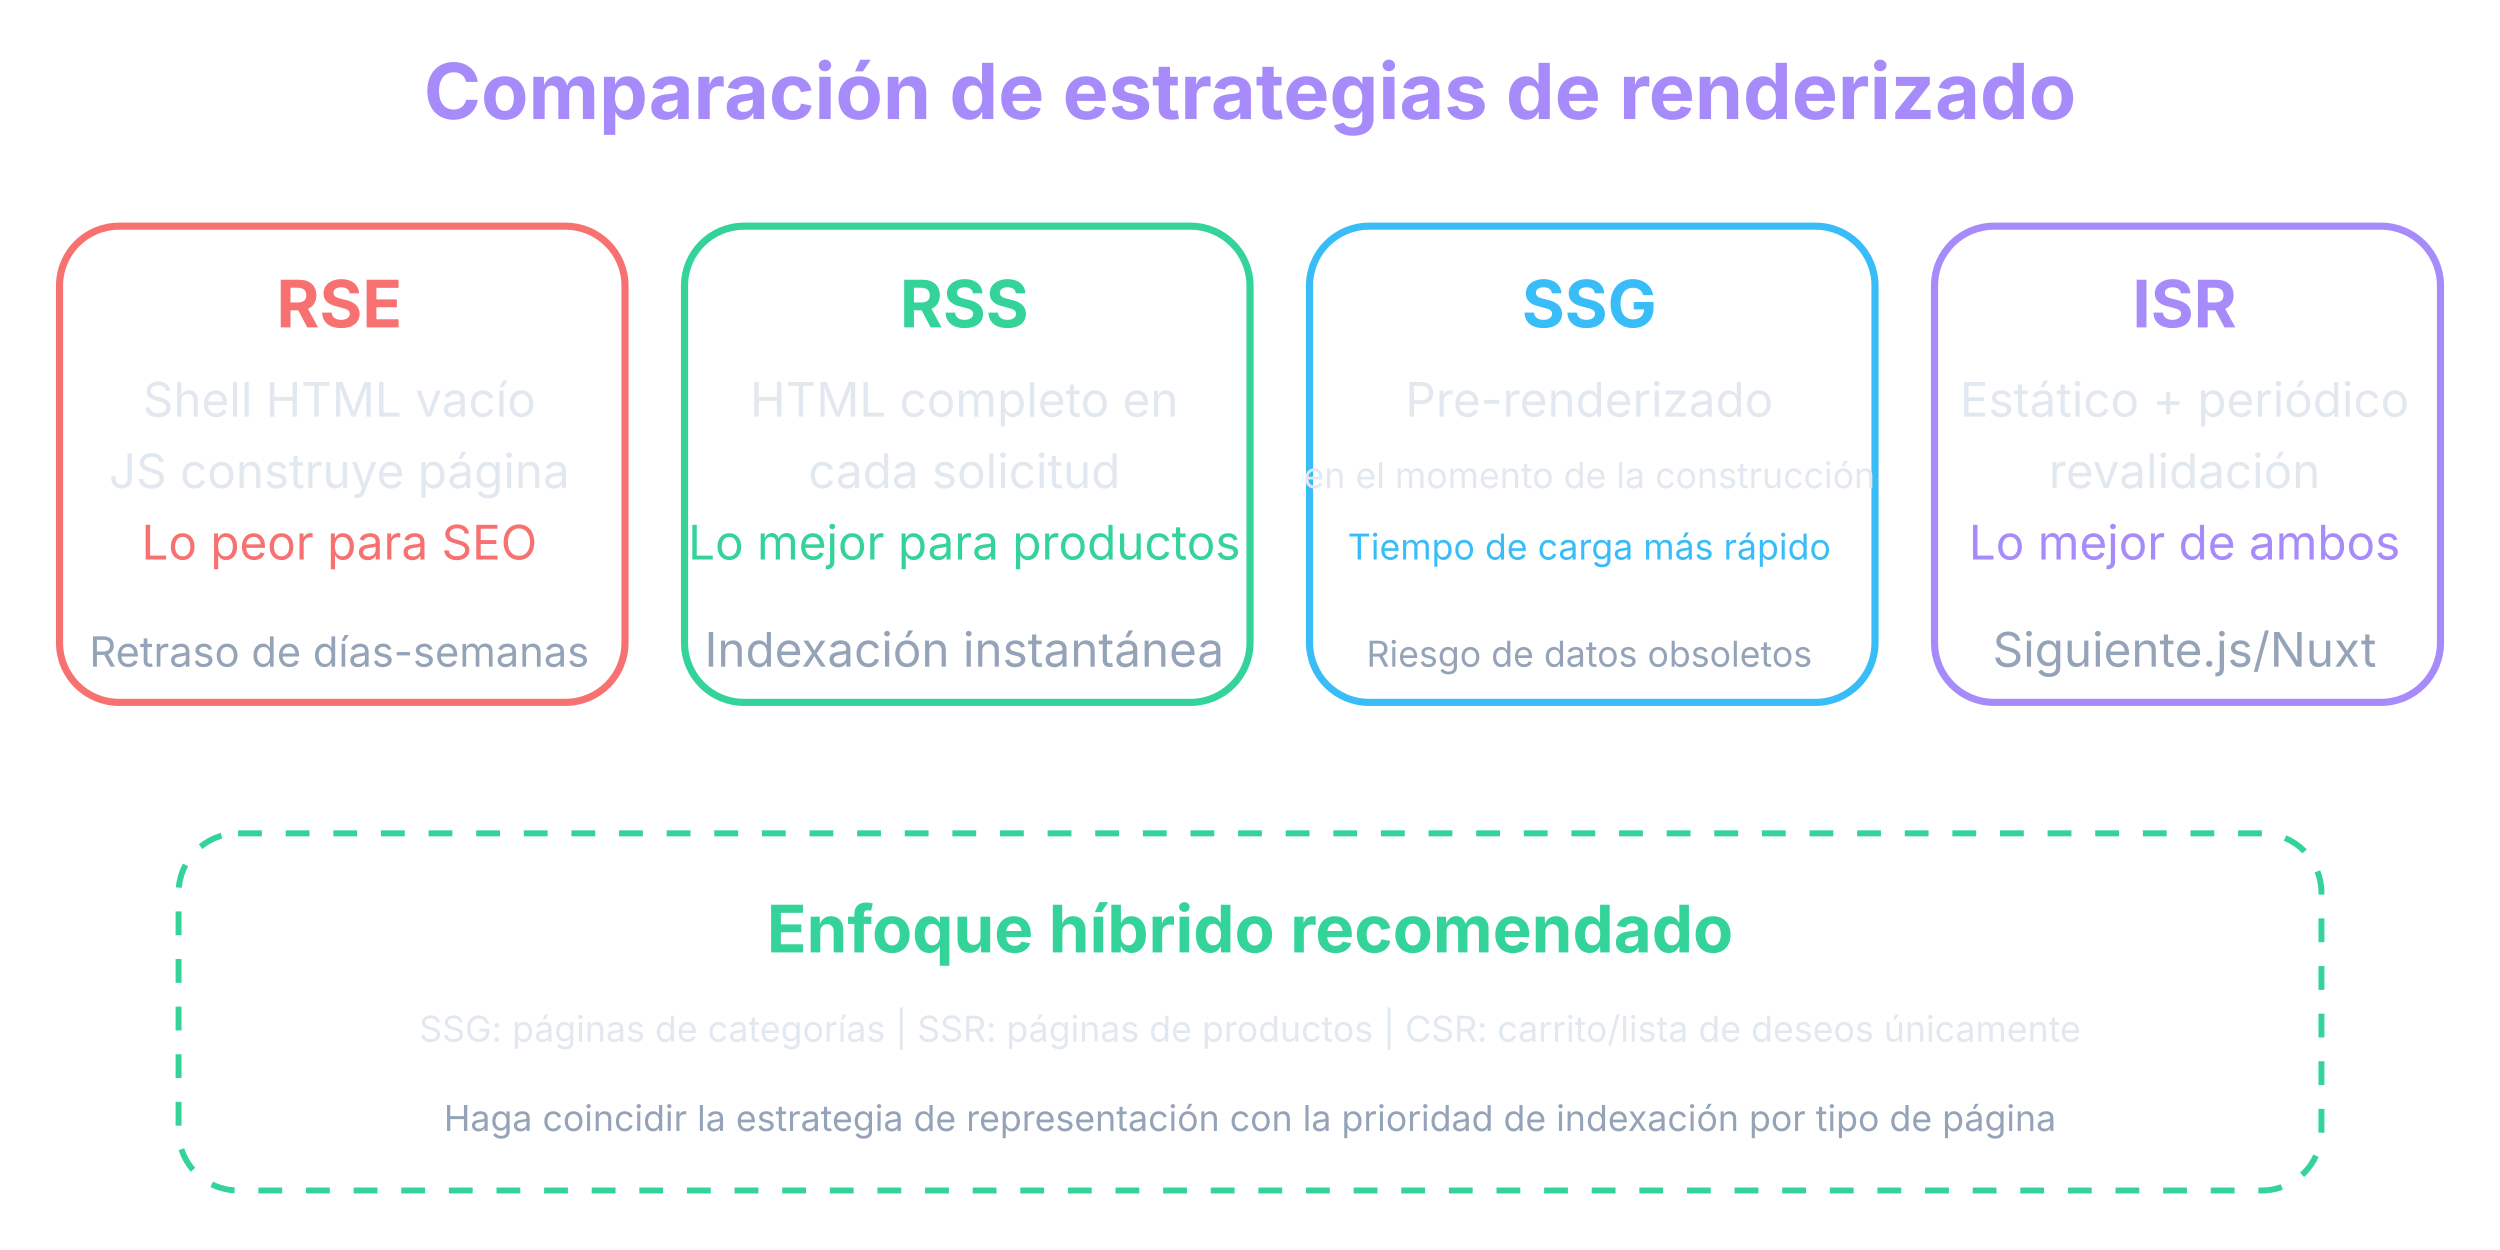
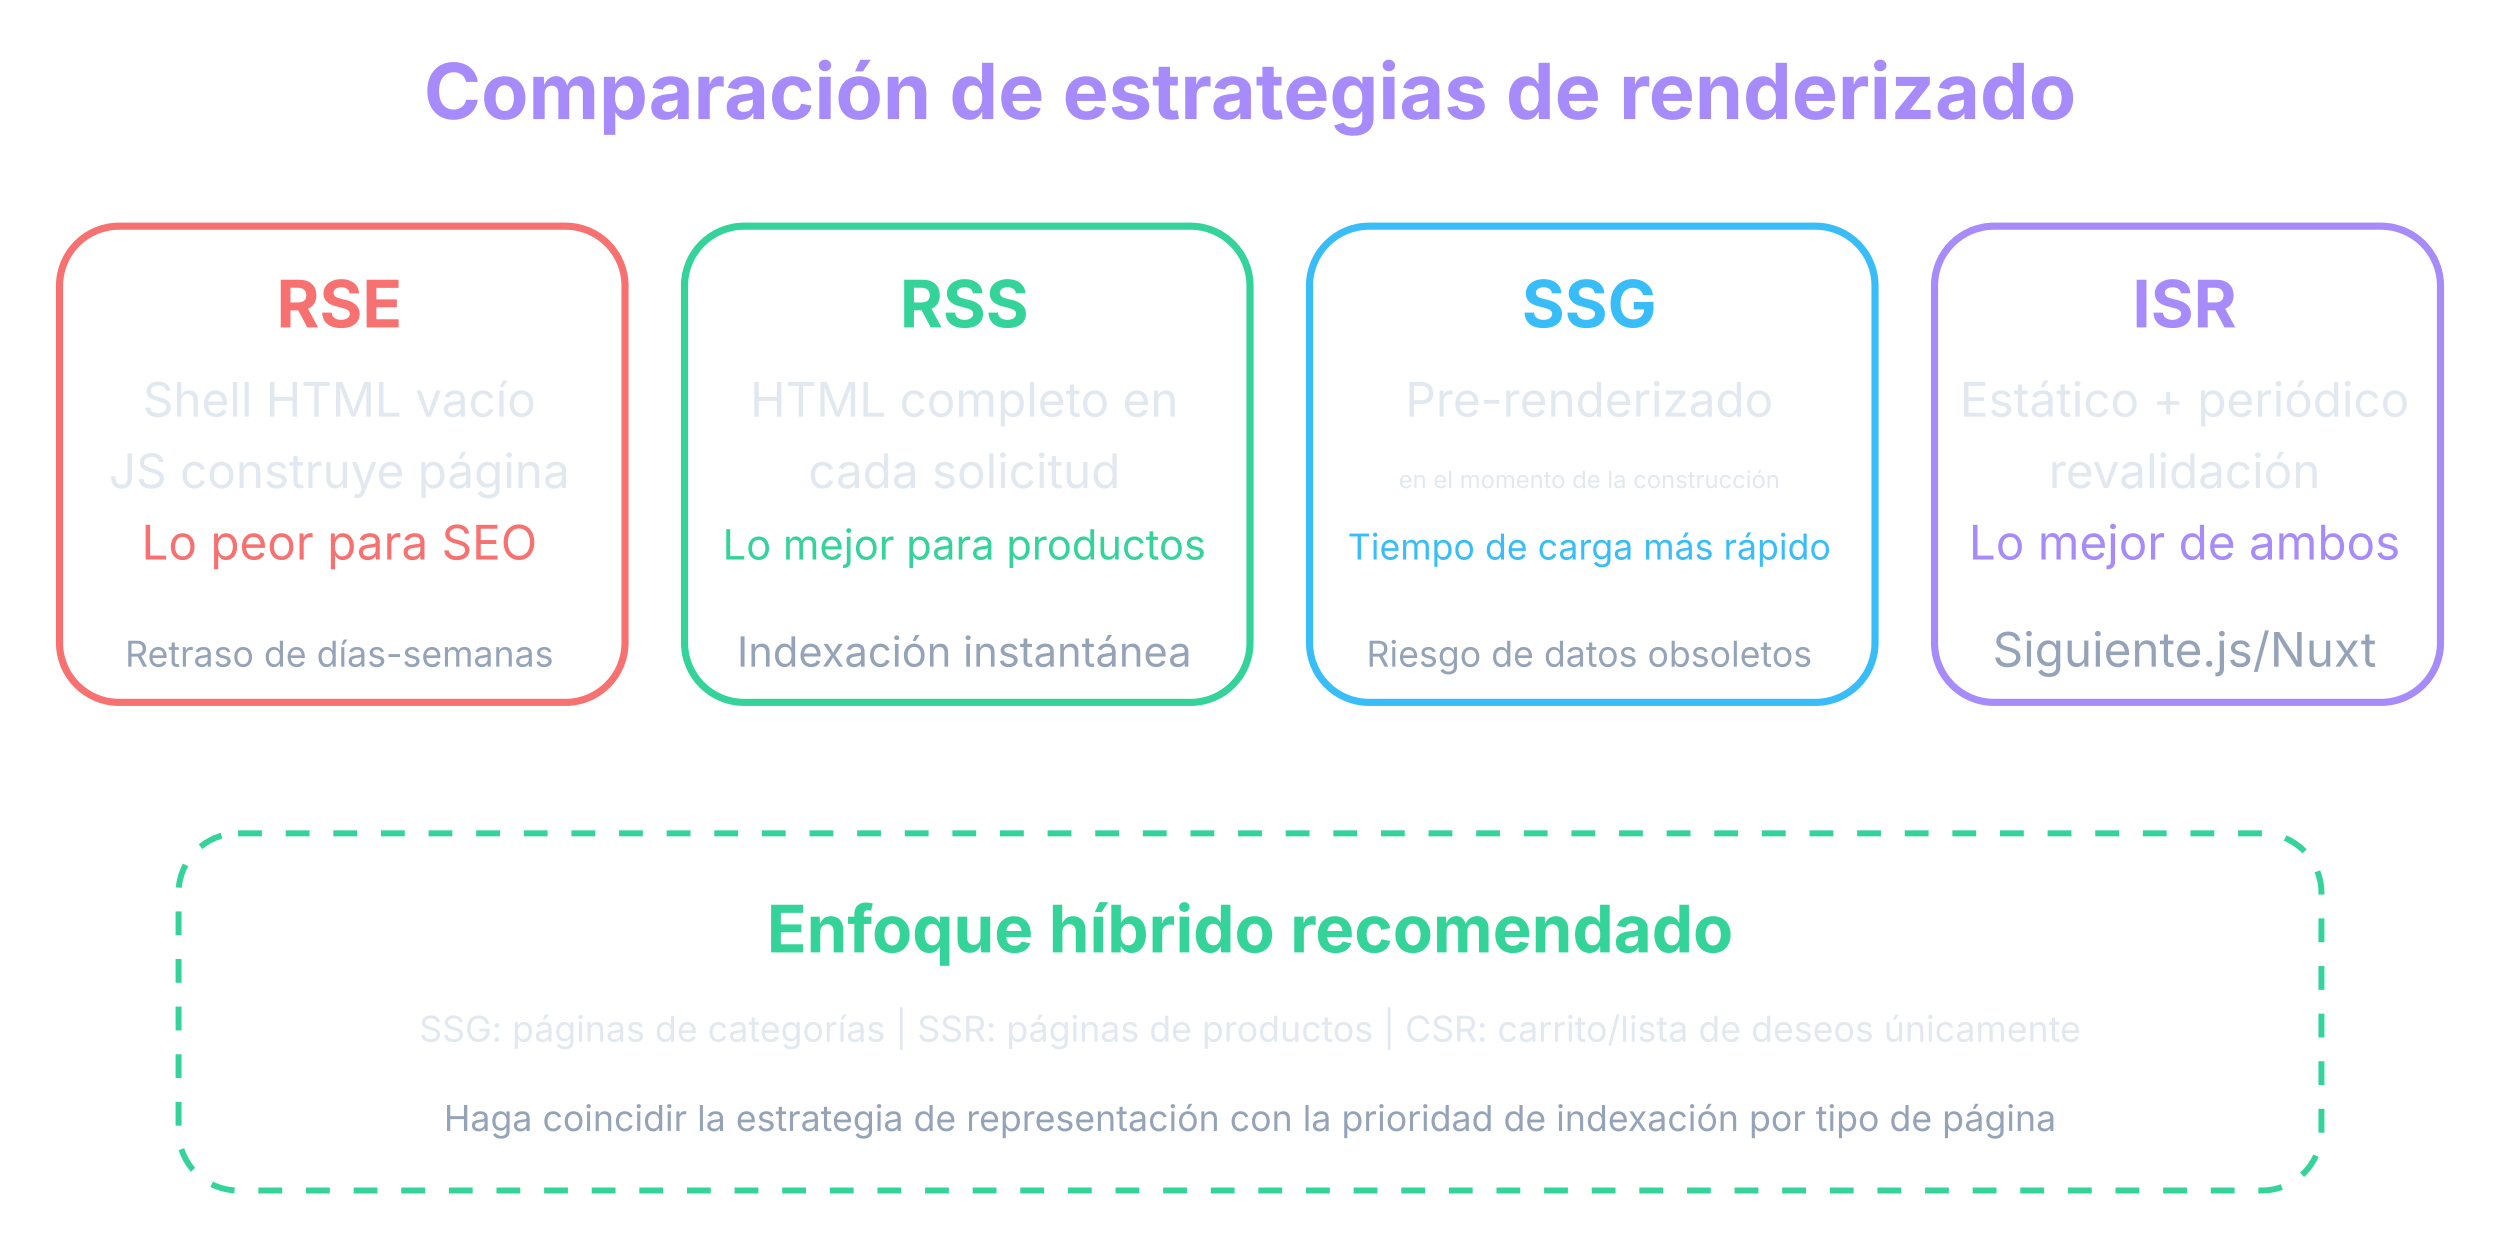
<svg xmlns="http://www.w3.org/2000/svg" viewBox="0 0 420 210" fill="none">
  <text x="210" y="20" text-anchor="middle" font-family="Inter, -apple-system, BlinkMacSystemFont, 'Segoe UI', Roboto, sans-serif" font-size="13" font-weight="bold" fill="#a78bfa">Comparación de estrategias de renderizado</text>
  <rect x="10" y="38" width="95" height="80" rx="10" stroke="#f87171" stroke-width="1.2" />
  <text x="57" y="55" text-anchor="middle" font-family="Inter, -apple-system, BlinkMacSystemFont, 'Segoe UI', Roboto, sans-serif" font-size="11" font-weight="bold" fill="#f87171">RSE</text>
  <text x="57" y="70" text-anchor="middle" font-family="Inter, -apple-system, BlinkMacSystemFont, 'Segoe UI', Roboto, sans-serif" font-size="8" fill="#e2e8f0">Shell HTML vacío</text>
  <text x="57" y="82" text-anchor="middle" font-family="Inter, -apple-system, BlinkMacSystemFont, 'Segoe UI', Roboto, sans-serif" font-size="8" fill="#e2e8f0">JS construye página</text>
  <text x="57" y="94" text-anchor="middle" font-family="Inter, -apple-system, BlinkMacSystemFont, 'Segoe UI', Roboto, sans-serif" font-size="8" fill="#f87171">Lo peor para SEO</text>
-   <text x="57" y="112" text-anchor="middle" font-family="Inter, -apple-system, BlinkMacSystemFont, 'Segoe UI', Roboto, sans-serif" font-size="7" fill="#94a3b8">Retraso de días-semanas</text>
+   <text x="57" y="112" text-anchor="middle" font-family="Inter, -apple-system, BlinkMacSystemFont, 'Segoe UI', Roboto, sans-serif" font-size="6" fill="#94a3b8">Retraso de días-semanas</text>
  <rect x="115" y="38" width="95" height="80" rx="10" stroke="#34d399" stroke-width="1.2" />
  <text x="162" y="55" text-anchor="middle" font-family="Inter, -apple-system, BlinkMacSystemFont, 'Segoe UI', Roboto, sans-serif" font-size="11" font-weight="bold" fill="#34d399">RSS</text>
  <text x="162" y="70" text-anchor="middle" font-family="Inter, -apple-system, BlinkMacSystemFont, 'Segoe UI', Roboto, sans-serif" font-size="8" fill="#e2e8f0">HTML completo en</text>
  <text x="162" y="82" text-anchor="middle" font-family="Inter, -apple-system, BlinkMacSystemFont, 'Segoe UI', Roboto, sans-serif" font-size="8" fill="#e2e8f0">cada solicitud</text>
-   <text x="162" y="94" text-anchor="middle" font-family="Inter, -apple-system, BlinkMacSystemFont, 'Segoe UI', Roboto, sans-serif" font-size="8" fill="#34d399">Lo mejor para productos</text>
-   <text x="162" y="112" text-anchor="middle" font-family="Inter, -apple-system, BlinkMacSystemFont, 'Segoe UI', Roboto, sans-serif" font-size="8" fill="#94a3b8">Indexación instantánea</text>
+   <text x="162" y="94" text-anchor="middle" font-family="Inter, -apple-system, BlinkMacSystemFont, 'Segoe UI', Roboto, sans-serif" font-size="7" fill="#34d399">Lo mejor para productos</text>
+   <text x="162" y="112" text-anchor="middle" font-family="Inter, -apple-system, BlinkMacSystemFont, 'Segoe UI', Roboto, sans-serif" font-size="7" fill="#94a3b8">Indexación instantánea</text>
  <rect x="220" y="38" width="95" height="80" rx="10" stroke="#38bdf8" stroke-width="1.2" />
  <text x="267" y="55" text-anchor="middle" font-family="Inter, -apple-system, BlinkMacSystemFont, 'Segoe UI', Roboto, sans-serif" font-size="11" font-weight="bold" fill="#38bdf8">SSG</text>
  <text x="267" y="70" text-anchor="middle" font-family="Inter, -apple-system, BlinkMacSystemFont, 'Segoe UI', Roboto, sans-serif" font-size="8" fill="#e2e8f0">Pre-renderizado</text>
-   <text x="267" y="82" text-anchor="middle" font-family="Inter, -apple-system, BlinkMacSystemFont, 'Segoe UI', Roboto, sans-serif" font-size="6" fill="#e2e8f0">en el momento de la construcción</text>
+   <text x="267" y="82" text-anchor="middle" font-family="Inter, -apple-system, BlinkMacSystemFont, 'Segoe UI', Roboto, sans-serif" font-size="4" fill="#e2e8f0">en el momento de la construcción</text>
  <text x="267" y="94" text-anchor="middle" font-family="Inter, -apple-system, BlinkMacSystemFont, 'Segoe UI', Roboto, sans-serif" font-size="6" fill="#38bdf8">Tiempo de carga más rápido</text>
  <text x="267" y="112" text-anchor="middle" font-family="Inter, -apple-system, BlinkMacSystemFont, 'Segoe UI', Roboto, sans-serif" font-size="6" fill="#94a3b8">Riesgo de datos obsoletos</text>
  <rect x="325" y="38" width="85" height="80" rx="10" stroke="#a78bfa" stroke-width="1.2" />
  <text x="367" y="55" text-anchor="middle" font-family="Inter, -apple-system, BlinkMacSystemFont, 'Segoe UI', Roboto, sans-serif" font-size="11" font-weight="bold" fill="#a78bfa">ISR</text>
  <text x="367" y="70" text-anchor="middle" font-family="Inter, -apple-system, BlinkMacSystemFont, 'Segoe UI', Roboto, sans-serif" font-size="8" fill="#e2e8f0">Estático + periódico</text>
  <text x="367" y="82" text-anchor="middle" font-family="Inter, -apple-system, BlinkMacSystemFont, 'Segoe UI', Roboto, sans-serif" font-size="8" fill="#e2e8f0">revalidación</text>
  <text x="367" y="94" text-anchor="middle" font-family="Inter, -apple-system, BlinkMacSystemFont, 'Segoe UI', Roboto, sans-serif" font-size="8" fill="#a78bfa">Lo mejor de ambos</text>
  <text x="367" y="112" text-anchor="middle" font-family="Inter, -apple-system, BlinkMacSystemFont, 'Segoe UI', Roboto, sans-serif" font-size="8" fill="#94a3b8">Siguiente.js/Nuxt</text>
  <rect x="30" y="140" width="360" height="60" rx="10" stroke="#34d399" stroke-width="1" stroke-dasharray="4" />
  <text x="210" y="160" text-anchor="middle" font-family="Inter, -apple-system, BlinkMacSystemFont, 'Segoe UI', Roboto, sans-serif" font-size="11" font-weight="bold" fill="#34d399">Enfoque híbrido recomendado</text>
  <text x="210" y="175" text-anchor="middle" font-family="Inter, -apple-system, BlinkMacSystemFont, 'Segoe UI', Roboto, sans-serif" font-size="6" fill="#e2e8f0">SSG: páginas de categorías | SSR: páginas de productos | CSR: carrito/lista de deseos únicamente</text>
  <text x="210" y="190" text-anchor="middle" font-family="Inter, -apple-system, BlinkMacSystemFont, 'Segoe UI', Roboto, sans-serif" font-size="6" fill="#94a3b8">Haga coincidir la estrategia de representación con la prioridad de indexación por tipo de página</text>
</svg>
